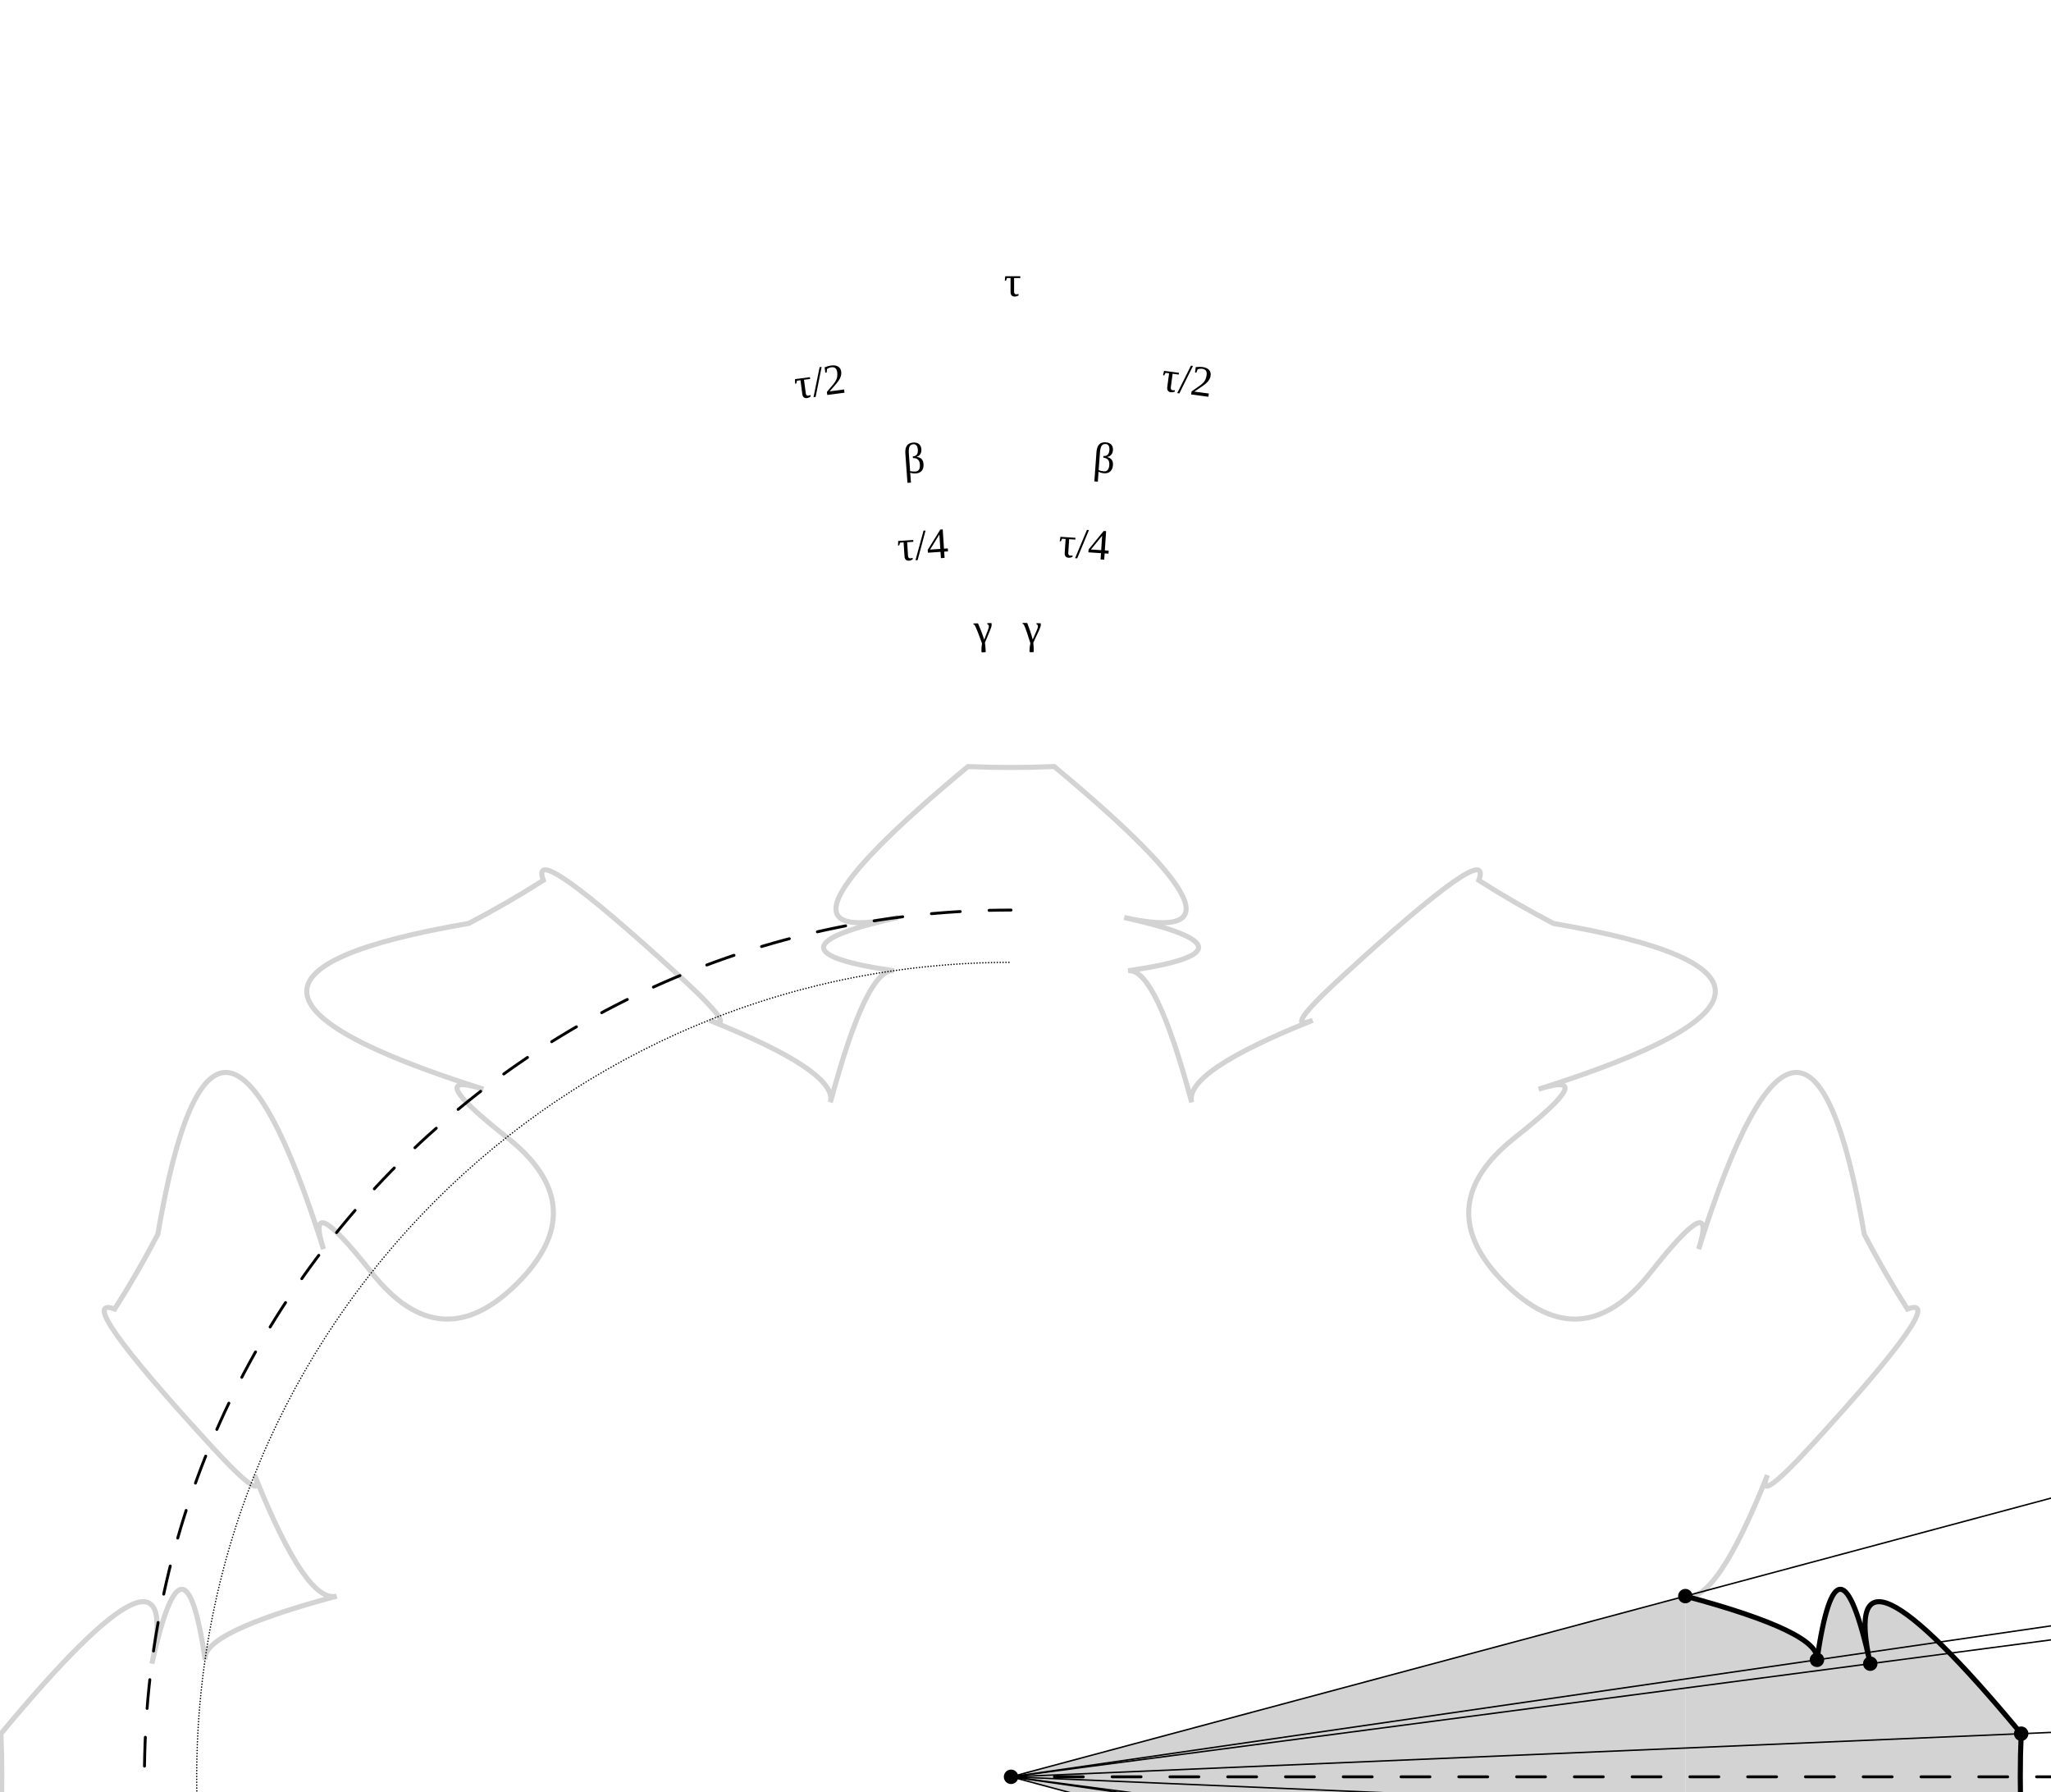
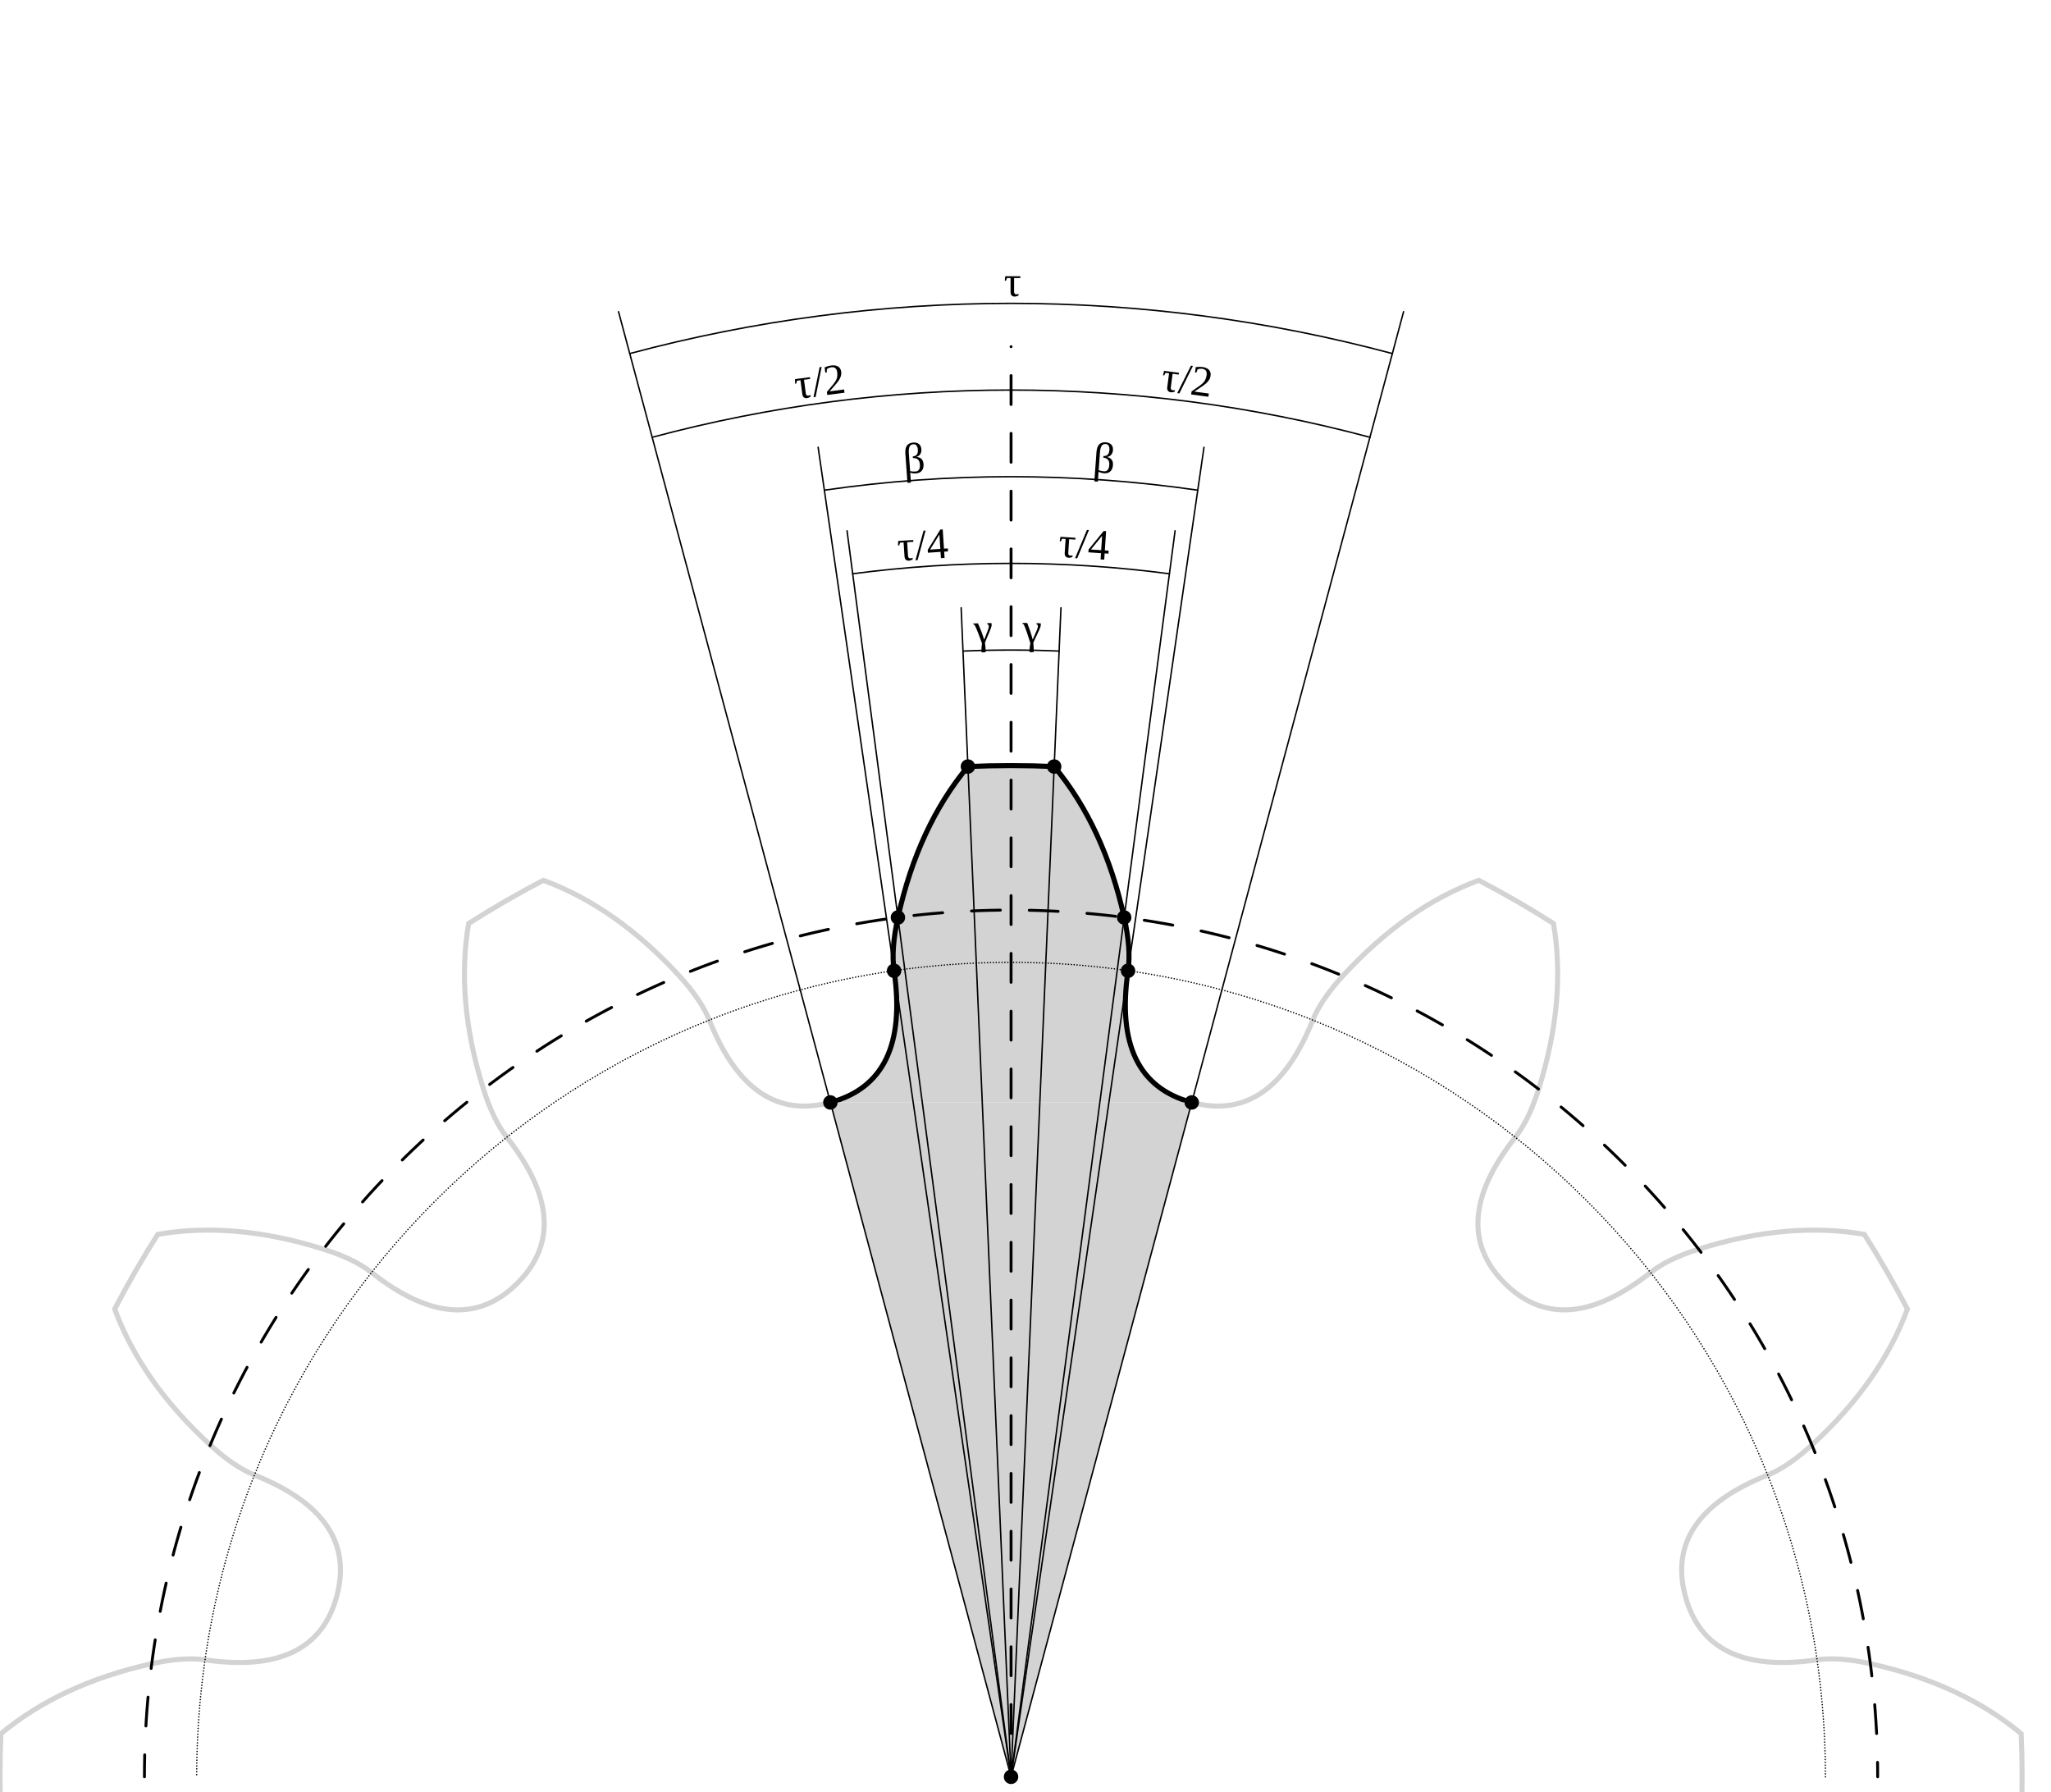
<svg xmlns="http://www.w3.org/2000/svg" width="142mm" height="124mm" viewBox="-70 -123 142 124" version="1.1">
  <style />
  <g transform="scale(1, -1)" fill="lightgrey">
-     <path d="M 46.683 -12.509 Q 56.254 -11.249 55.797 -8.098 Q 57.233 -17.995 59.487 -7.832 Q 57.148 -18.382 69.936 -2.986 A 70.000 70.000 0 0 0 69.936 2.986 Q 57.148 18.382 59.487 7.832 Q 57.233 17.995 55.797 8.098 Q 56.072 9.993 46.683 12.509 Q 48.803 11.941 52.371 20.886 Q 51.476 18.643 55.433 22.961 Q 65.093 33.504 62.060 32.382 A 70.000 70.000 0 0 0 59.074 37.554 Q 55.151 60.470 47.601 36.526 Q 48.971 40.869 44.273 34.911 Q 39.496 28.853 34.174 34.174 Q 28.853 39.496 34.911 44.273 Q 40.869 48.971 36.526 47.601 Q 60.470 55.151 37.554 59.074 A 70.000 70.000 0 0 0 32.382 62.060 Q 33.504 65.093 22.961 55.433 Q 18.643 51.476 20.886 52.371 Q 11.941 48.803 12.509 46.683 Q 9.993 56.072 8.098 55.797 Q 17.995 57.233 7.832 59.487 Q 18.382 57.148 2.986 69.936 A 70.000 70.000 0 0 0 -2.986 69.936 Q -18.382 57.148 -7.832 59.487 Q -17.995 57.233 -8.098 55.797 Q -9.993 56.072 -12.509 46.683 Q -11.941 48.803 -20.886 52.371 Q -18.643 51.476 -22.961 55.433 Q -33.504 65.093 -32.382 62.060 A 70.000 70.000 0 0 0 -37.554 59.074 Q -60.470 55.151 -36.526 47.601 Q -40.869 48.971 -34.911 44.273 Q -28.853 39.496 -34.174 34.174 Q -39.496 28.853 -44.273 34.911 Q -48.971 40.869 -47.601 36.526 Q -55.151 60.470 -59.074 37.554 A 70.000 70.000 0 0 0 -62.060 32.382 Q -65.093 33.504 -55.433 22.961 Q -51.476 18.643 -52.371 20.886 Q -48.803 11.941 -46.683 12.509 Q -56.072 9.993 -55.797 8.098 Q -57.233 17.995 -59.487 7.832 Q -57.148 18.382 -69.936 2.986 A 70.000 70.000 0 0 0 -69.936 -2.986 Q -57.148 -18.382 -59.487 -7.832 Q -57.233 -17.995 -55.797 -8.098 Q -56.072 -9.993 -46.683 -12.509 Q -48.803 -11.941 -52.371 -20.886 Q -51.476 -18.643 -55.433 -22.961 Q -65.093 -33.504 -62.060 -32.382 A 70.000 70.000 0 0 0 -59.074 -37.554 Q -55.151 -60.470 -47.601 -36.526 Q -48.971 -40.869 -44.273 -34.911 Q -39.496 -28.853 -34.174 -34.174 Q -28.853 -39.496 -34.911 -44.273 Q -40.869 -48.971 -36.526 -47.601 Q -60.470 -55.151 -37.554 -59.074 A 70.000 70.000 0 0 0 -32.382 -62.060 Q -33.504 -65.093 -22.961 -55.433 Q -18.643 -51.476 -20.886 -52.371 Q -11.941 -48.803 -12.509 -46.683 Q -9.993 -56.072 -8.098 -55.797 Q -17.995 -57.233 -7.832 -59.487 Q -18.382 -57.148 -2.986 -69.936 A 70.000 70.000 0 0 0 2.986 -69.936 Q 18.382 -57.148 7.832 -59.487 Q 17.995 -57.233 8.098 -55.797 Q 9.993 -56.072 12.509 -46.683 Q 11.941 -48.803 20.886 -52.371 Q 18.643 -51.476 22.961 -55.433 Q 33.504 -65.093 32.382 -62.060 A 70.000 70.000 0 0 0 37.554 -59.074 Q 60.470 -55.151 36.526 -47.601 Q 40.869 -48.971 34.911 -44.273 Q 28.853 -39.496 34.174 -34.174 Q 39.496 -28.853 44.273 -34.911 Q 48.971 -40.869 47.601 -36.526 Q 55.151 -60.470 59.074 -37.554 A 70.000 70.000 0 0 0 62.060 -32.382 Q 65.093 -33.504 55.433 -22.961 Q 51.476 -18.643 52.371 -20.886 Q 48.803 -11.941 46.683 -12.509 C" stroke="lightgrey" stroke-width="0.35" stroke-linecap="round" fill="none" />
-     <path d="M 46.683 -12.509 Q 56.072 -9.993 55.797 -8.098 Q 57.233 -17.995 59.487 -7.832 Q 57.148 -18.382 69.936 -2.986 A 70.000 70.000 0 0 0 69.936 2.986 Q 57.148 18.382 59.487 7.832 Q 57.233 17.995 55.797 8.098 Q 56.072 9.993 46.683 12.509" stroke="black" stroke-width="0.35" stroke-linecap="round" />
-     <path d="M 46.683 -12.509 L 46.683 12.509 L 0.000 0.000" stroke="none" stroke-width="0.35" stroke-linecap="round" />
-     <path d="M 0.000 -60.000 A 60.000 60.000 0 0 0 0.000 60.000" stroke="black" stroke-width="0.2" stroke-linecap="round" fill="none" stroke-dasharray="2.0 1.0 0.0 1.0" stroke-dashoffset="1.0" />
-     <path d="M 0.000 -56.382 A 56.382 56.382 0 0 0 0.000 56.382" stroke="black" stroke-width="0.1" stroke-linecap="round" fill="none" stroke-dasharray="0.0 0.2" />
-     <line x1="0.000" y1="0.000" x2="101.422" y2="-27.176" stroke="black" stroke-width="0.1" stroke-linecap="round" />
-     <line x1="0.000" y1="0.000" x2="101.422" y2="27.176" stroke="black" stroke-width="0.1" stroke-linecap="round" />
-     <path d="M 98.524 -26.400 A 102.000 102.000 0 0 0 98.524 26.400" stroke="black" stroke-width="0.1" stroke-linecap="round" fill="none" />
-     <g transform="translate(0.000 102.000) rotate(0.000)">
-       <text transform="translate(-0.500 0.500) scale(0.25, -0.25)" fill="black" stroke="none">τ</text>
+     <g transform="rotate(90.000)">
+       <path d="M 46.683 -12.509 Q 47.424 -6.883 55.797 -8.098 Q 57.301 -8.316 59.487 -7.832 Q 65.783 -6.436 69.936 -2.986 A 70.000 70.000 0 0 1 69.936 2.986 Q 65.783 6.436 59.487 7.832 Q 57.301 8.316 55.797 8.098 Q 48.162 6.990 46.683 12.509 Q 45.204 18.028 52.371 20.886 Q 53.782 21.449 55.433 22.961 Q 60.188 27.318 62.060 32.382 A 70.000 70.000 0 0 1 59.074 37.554 Q 53.752 38.465 47.601 36.526 Q 45.466 35.853 44.273 34.911 Q 38.215 30.134 34.174 34.174 Q 30.134 38.215 34.911 44.273 Q 35.853 45.466 36.526 47.601 Q 38.465 53.752 37.554 59.074 A 70.000 70.000 0 0 1 32.382 62.060 Q 27.318 60.188 22.961 55.433 Q 21.449 53.782 20.886 52.371 Q 18.028 45.204 12.509 46.683 Q 6.990 48.162 8.098 55.797 Q 8.316 57.301 7.832 59.487 Q 6.436 65.783 2.986 69.936 A 70.000 70.000 0 0 1 -2.986 69.936 Q -6.436 65.783 -7.832 59.487 Q -8.316 57.301 -8.098 55.797 Q -6.990 48.162 -12.509 46.683 Q -18.028 45.204 -20.886 52.371 Q -21.449 53.782 -22.961 55.433 Q -27.318 60.188 -32.382 62.060 A 70.000 70.000 0 0 1 -37.554 59.074 Q -38.465 53.752 -36.526 47.601 Q -35.853 45.466 -34.911 44.273 Q -30.134 38.215 -34.174 34.174 Q -38.215 30.134 -44.273 34.911 Q -45.466 35.853 -47.601 36.526 Q -53.752 38.465 -59.074 37.554 A 70.000 70.000 0 0 1 -62.060 32.382 Q -60.188 27.318 -55.433 22.961 Q -53.782 21.449 -52.371 20.886 Q -45.204 18.028 -46.683 12.509 Q -48.162 6.990 -55.797 8.098 Q -57.301 8.316 -59.487 7.832 Q -65.783 6.436 -69.936 2.986 A 70.000 70.000 0 0 1 -69.936 -2.986 Q -65.783 -6.436 -59.487 -7.832 Q -57.301 -8.316 -55.797 -8.098 Q -48.162 -6.990 -46.683 -12.509 Q -45.204 -18.028 -52.371 -20.886 Q -53.782 -21.449 -55.433 -22.961 Q -60.188 -27.318 -62.060 -32.382 A 70.000 70.000 0 0 1 -59.074 -37.554 Q -53.752 -38.465 -47.601 -36.526 Q -45.466 -35.853 -44.273 -34.911 Q -38.215 -30.134 -34.174 -34.174 Q -30.134 -38.215 -34.911 -44.273 Q -35.853 -45.466 -36.526 -47.601 Q -38.465 -53.752 -37.554 -59.074 A 70.000 70.000 0 0 1 -32.382 -62.060 Q -27.318 -60.188 -22.961 -55.433 Q -21.449 -53.782 -20.886 -52.371 Q -18.028 -45.204 -12.509 -46.683 Q -6.990 -48.162 -8.098 -55.797 Q -8.316 -57.301 -7.832 -59.487 Q -6.436 -65.783 -2.986 -69.936 A 70.000 70.000 0 0 1 2.986 -69.936 Q 6.436 -65.783 7.832 -59.487 Q 8.316 -57.301 8.098 -55.797 Q 6.990 -48.162 12.509 -46.683 Q 18.028 -45.204 20.886 -52.371 Q 21.449 -53.782 22.961 -55.433 Q 27.318 -60.188 32.382 -62.060 A 70.000 70.000 0 0 1 37.554 -59.074 Q 38.465 -53.752 36.526 -47.601 Q 35.853 -45.466 34.911 -44.273 Q 30.134 -38.215 34.174 -34.174 Q 38.215 -30.134 44.273 -34.911 Q 45.466 -35.853 47.601 -36.526 Q 53.752 -38.465 59.074 -37.554 A 70.000 70.000 0 0 1 62.060 -32.382 Q 60.188 -27.318 55.433 -22.961 Q 53.782 -21.449 52.371 -20.886 Q 45.204 -18.028 46.683 -12.509 C" stroke="lightgrey" stroke-width="0.35" stroke-linecap="round" fill="none" />
+       <path d="M 46.683 -12.509 Q 48.162 -6.990 55.797 -8.098 Q 57.301 -8.316 59.487 -7.832 Q 65.783 -6.436 69.936 -2.986 A 70.000 70.000 0 0 1 69.936 2.986 Q 65.783 6.436 59.487 7.832 Q 57.301 8.316 55.797 8.098 Q 48.162 6.990 46.683 12.509" stroke="black" stroke-width="0.35" stroke-linecap="round" />
+       <path d="M 46.683 -12.509 L 46.683 12.509 L 0.000 0.000" stroke="none" stroke-width="0.35" stroke-linecap="round" />
+       <path d="M 0.000 -60.000 A 60.000 60.000 0 0 1 0.000 60.000" stroke="black" stroke-width="0.2" stroke-linecap="round" fill="none" stroke-dasharray="2.0 1.0 0.0 1.0" stroke-dashoffset="1.0" />
+       <path d="M 0.000 -56.382 A 56.382 56.382 0 0 1 0.000 56.382" stroke="black" stroke-width="0.1" stroke-linecap="round" fill="none" stroke-dasharray="0.0 0.2" />
+       <line x1="0.000" y1="0.000" x2="101.422" y2="-27.176" stroke="black" stroke-width="0.1" stroke-linecap="round" />
+       <line x1="0.000" y1="0.000" x2="101.422" y2="27.176" stroke="black" stroke-width="0.1" stroke-linecap="round" />
+       <path d="M 98.524 -26.400 A 102.000 102.000 0 0 1 98.524 26.400" stroke="black" stroke-width="0.1" stroke-linecap="round" fill="none" />
+       <g transform="translate(102.000 0.000) rotate(-90.000)">
+         <text transform="translate(-0.500 0.500) scale(0.25, -0.25)" fill="black" stroke="none">τ</text>
+       </g>
+       <line x1="0.000" y1="0.000" x2="99.000" y2="0.000" stroke="black" stroke-width="0.2" stroke-linecap="round" stroke-dasharray="2.0 1.0 0.0 1.0" stroke-dashoffset="1.0" />
+       <path d="M 92.729 -24.847 A 96.000 96.000 0 0 1 92.729 24.847" stroke="black" stroke-width="0.1" stroke-linecap="round" fill="none" />
+       <g transform="translate(95.179 -12.531) rotate(-97.500)">
+         <text transform="translate(-2.300 0.500) scale(0.25, -0.25)" fill="black" stroke="none">τ/2</text>
+       </g>
+       <g transform="translate(95.179 12.531) rotate(-82.500)">
+         <text transform="translate(-2.300 0.500) scale(0.25, -0.25)" fill="black" stroke="none">τ/2</text>
+       </g>
+       <line x1="0.000" y1="0.000" x2="92.036" y2="-13.357" stroke="black" stroke-width="0.1" stroke-linecap="round" />
+       <line x1="0.000" y1="0.000" x2="92.036" y2="13.357" stroke="black" stroke-width="0.1" stroke-linecap="round" />
+       <path d="M 89.067 -12.926 A 90.000 90.000 0 0 1 89.067 12.926" stroke="black" stroke-width="0.1" stroke-linecap="round" fill="none" />
+       <g transform="translate(89.766 -6.480) rotate(-94.129)">
+         <text transform="translate(-0.900 0.500) scale(0.25, -0.25)" fill="black" stroke="none">β</text>
+       </g>
+       <g transform="translate(89.766 6.480) rotate(-85.871)">
+         <text transform="translate(-0.900 0.500) scale(0.25, -0.25)" fill="black" stroke="none">β</text>
+       </g>
+       <line x1="0.000" y1="0.000" x2="86.256" y2="-11.356" stroke="black" stroke-width="0.1" stroke-linecap="round" />
+       <line x1="0.000" y1="0.000" x2="86.256" y2="11.356" stroke="black" stroke-width="0.1" stroke-linecap="round" />
+       <path d="M 83.281 -10.964 A 84.000 84.000 0 0 1 83.281 10.964" stroke="black" stroke-width="0.1" stroke-linecap="round" fill="none" />
+       <g transform="translate(83.820 -5.494) rotate(-93.750)">
+         <text transform="translate(-2.300 0.500) scale(0.25, -0.25)" fill="black" stroke="none">τ/4</text>
+       </g>
+       <g transform="translate(83.820 5.494) rotate(-86.250)">
+         <text transform="translate(-2.300 0.500) scale(0.25, -0.25)" fill="black" stroke="none">τ/4</text>
+       </g>
+       <line x1="0.000" y1="0.000" x2="80.926" y2="-3.455" stroke="black" stroke-width="0.1" stroke-linecap="round" />
+       <line x1="0.000" y1="0.000" x2="80.926" y2="3.455" stroke="black" stroke-width="0.1" stroke-linecap="round" />
+       <path d="M 77.929 -3.327 A 78.000 78.000 0 0 1 77.929 3.327" stroke="black" stroke-width="0.1" stroke-linecap="round" fill="none" />
+       <g transform="translate(77.982 -1.664) rotate(-91.222)">
+         <text transform="translate(-0.900 0.500) scale(0.25, -0.25)" fill="black" stroke="none">γ</text>
+       </g>
+       <g transform="translate(77.982 1.664) rotate(-88.778)">
+         <text transform="translate(-0.900 0.500) scale(0.25, -0.25)" fill="black" stroke="none">γ</text>
+       </g>
+       <circle cx="0.000" cy="0.000" r="0.5" fill="black" />
+       <circle cx="46.683" cy="-12.509" r="0.5" fill="black" />
+       <circle cx="55.797" cy="-8.098" r="0.5" fill="black" />
+       <circle cx="59.487" cy="-7.832" r="0.5" fill="black" />
+       <circle cx="69.936" cy="-2.986" r="0.5" fill="black" />
+       <circle cx="69.936" cy="2.986" r="0.5" fill="black" />
+       <circle cx="59.487" cy="7.832" r="0.5" fill="black" />
+       <circle cx="55.797" cy="8.098" r="0.5" fill="black" />
+       <circle cx="46.683" cy="12.509" r="0.5" fill="black" />
    </g>
-     <line x1="0.000" y1="0.000" x2="99.000" y2="0.000" stroke="black" stroke-width="0.2" stroke-linecap="round" stroke-dasharray="2.0 1.0 0.0 1.0" stroke-dashoffset="1.0" />
-     <path d="M 92.729 -24.847 A 96.000 96.000 0 0 0 92.729 24.847" stroke="black" stroke-width="0.1" stroke-linecap="round" fill="none" />
-     <g transform="translate(-12.531 95.179) rotate(7.500)">
-       <text transform="translate(-2.300 0.500) scale(0.25, -0.25)" fill="black" stroke="none">τ/2</text>
-     </g>
-     <g transform="translate(12.531 95.179) rotate(-7.500)">
-       <text transform="translate(-2.300 0.500) scale(0.25, -0.25)" fill="black" stroke="none">τ/2</text>
-     </g>
-     <line x1="0.000" y1="0.000" x2="92.036" y2="-13.357" stroke="black" stroke-width="0.1" stroke-linecap="round" />
-     <line x1="0.000" y1="0.000" x2="92.036" y2="13.357" stroke="black" stroke-width="0.1" stroke-linecap="round" />
-     <path d="M 89.067 -12.926 A 90.000 90.000 0 0 0 89.067 12.926" stroke="black" stroke-width="0.1" stroke-linecap="round" fill="none" />
-     <g transform="translate(-6.480 89.766) rotate(4.129)">
-       <text transform="translate(-0.900 0.500) scale(0.25, -0.25)" fill="black" stroke="none">β</text>
-     </g>
-     <g transform="translate(6.480 89.766) rotate(-4.129)">
-       <text transform="translate(-0.900 0.500) scale(0.25, -0.25)" fill="black" stroke="none">β</text>
-     </g>
-     <line x1="0.000" y1="0.000" x2="86.256" y2="-11.356" stroke="black" stroke-width="0.1" stroke-linecap="round" />
-     <line x1="0.000" y1="0.000" x2="86.256" y2="11.356" stroke="black" stroke-width="0.1" stroke-linecap="round" />
-     <path d="M 83.281 -10.964 A 84.000 84.000 0 0 0 83.281 10.964" stroke="black" stroke-width="0.1" stroke-linecap="round" fill="none" />
-     <g transform="translate(-5.494 83.820) rotate(3.750)">
-       <text transform="translate(-2.300 0.500) scale(0.25, -0.25)" fill="black" stroke="none">τ/4</text>
-     </g>
-     <g transform="translate(5.494 83.820) rotate(-3.750)">
-       <text transform="translate(-2.300 0.500) scale(0.25, -0.25)" fill="black" stroke="none">τ/4</text>
-     </g>
-     <line x1="0.000" y1="0.000" x2="80.926" y2="-3.455" stroke="black" stroke-width="0.1" stroke-linecap="round" />
-     <line x1="0.000" y1="0.000" x2="80.926" y2="3.455" stroke="black" stroke-width="0.1" stroke-linecap="round" />
-     <path d="M 77.929 -3.327 A 78.000 78.000 0 0 0 77.929 3.327" stroke="black" stroke-width="0.1" stroke-linecap="round" fill="none" />
-     <g transform="translate(-1.664 77.982) rotate(1.222)">
-       <text transform="translate(-0.900 0.500) scale(0.25, -0.25)" fill="black" stroke="none">γ</text>
-     </g>
-     <g transform="translate(1.664 77.982) rotate(-1.222)">
-       <text transform="translate(-0.900 0.500) scale(0.25, -0.25)" fill="black" stroke="none">γ</text>
-     </g>
-     <circle cx="0.000" cy="0.000" r="0.5" fill="black" />
-     <circle cx="46.683" cy="-12.509" r="0.5" fill="black" />
-     <circle cx="55.797" cy="-8.098" r="0.5" fill="black" />
-     <circle cx="59.487" cy="-7.832" r="0.5" fill="black" />
-     <circle cx="69.936" cy="-2.986" r="0.5" fill="black" />
-     <circle cx="69.936" cy="2.986" r="0.5" fill="black" />
-     <circle cx="59.487" cy="7.832" r="0.5" fill="black" />
-     <circle cx="55.797" cy="8.098" r="0.5" fill="black" />
-     <circle cx="46.683" cy="12.509" r="0.5" fill="black" />
  </g>
</svg>
